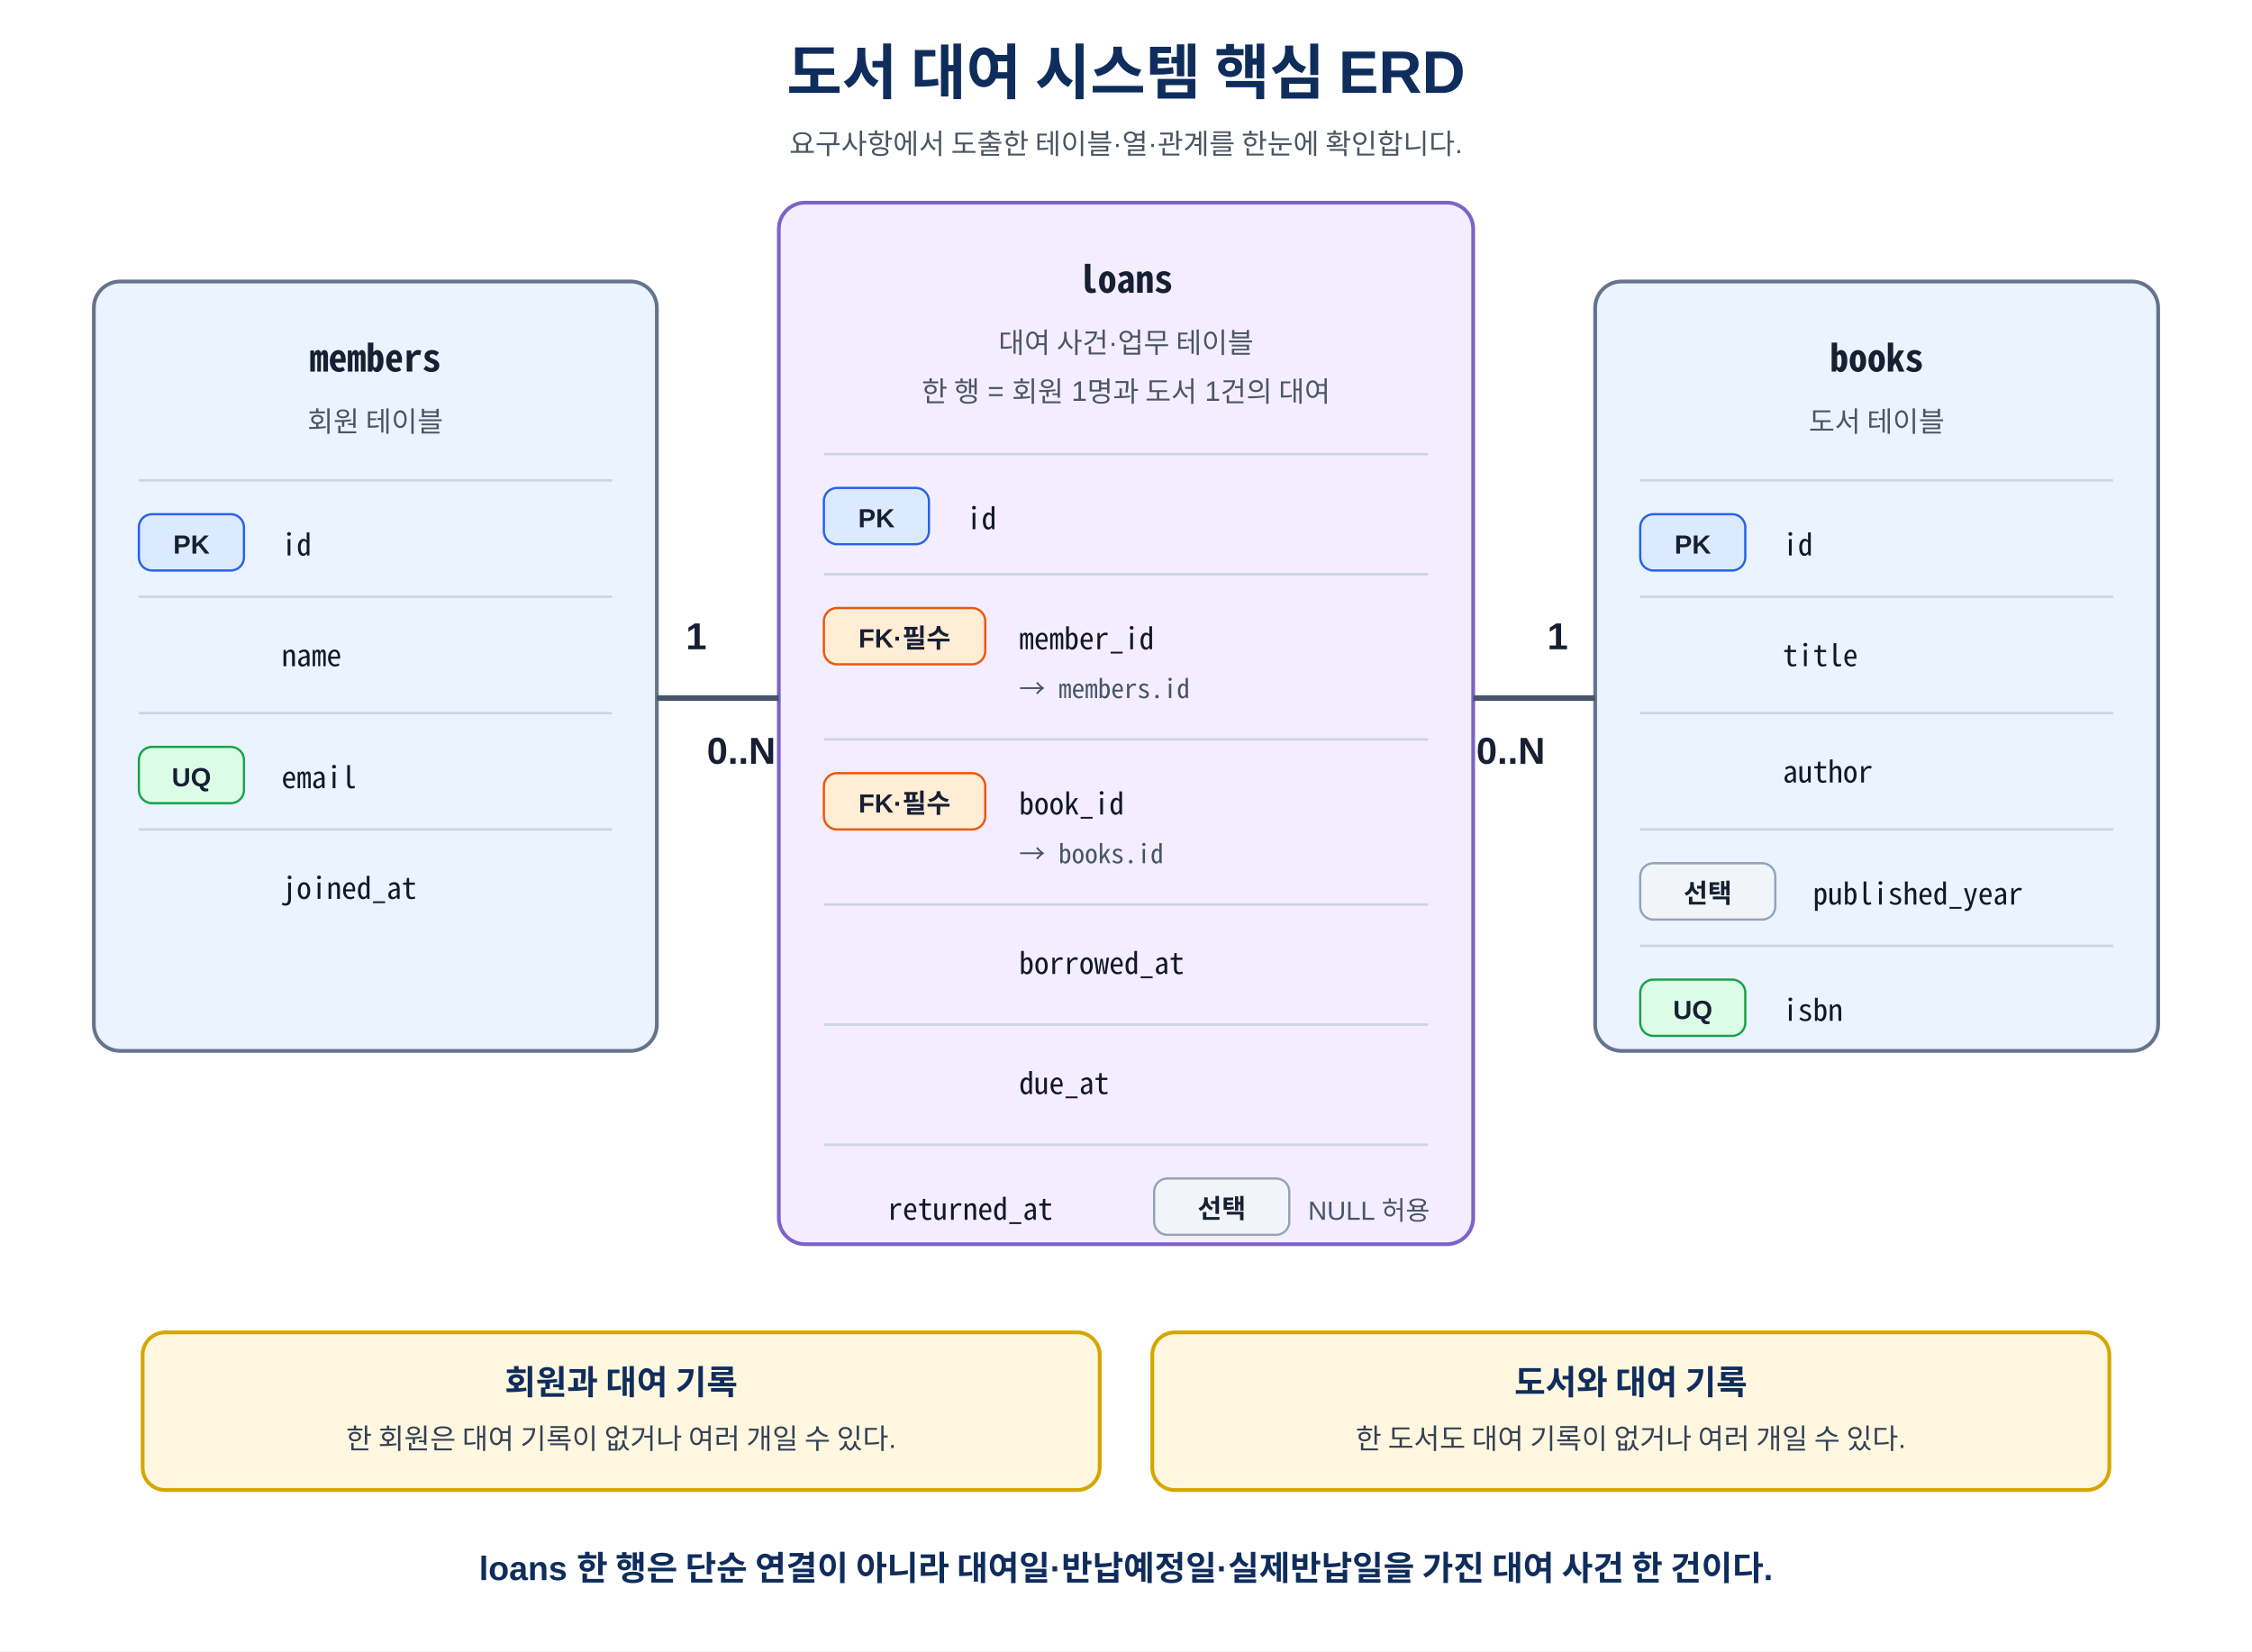
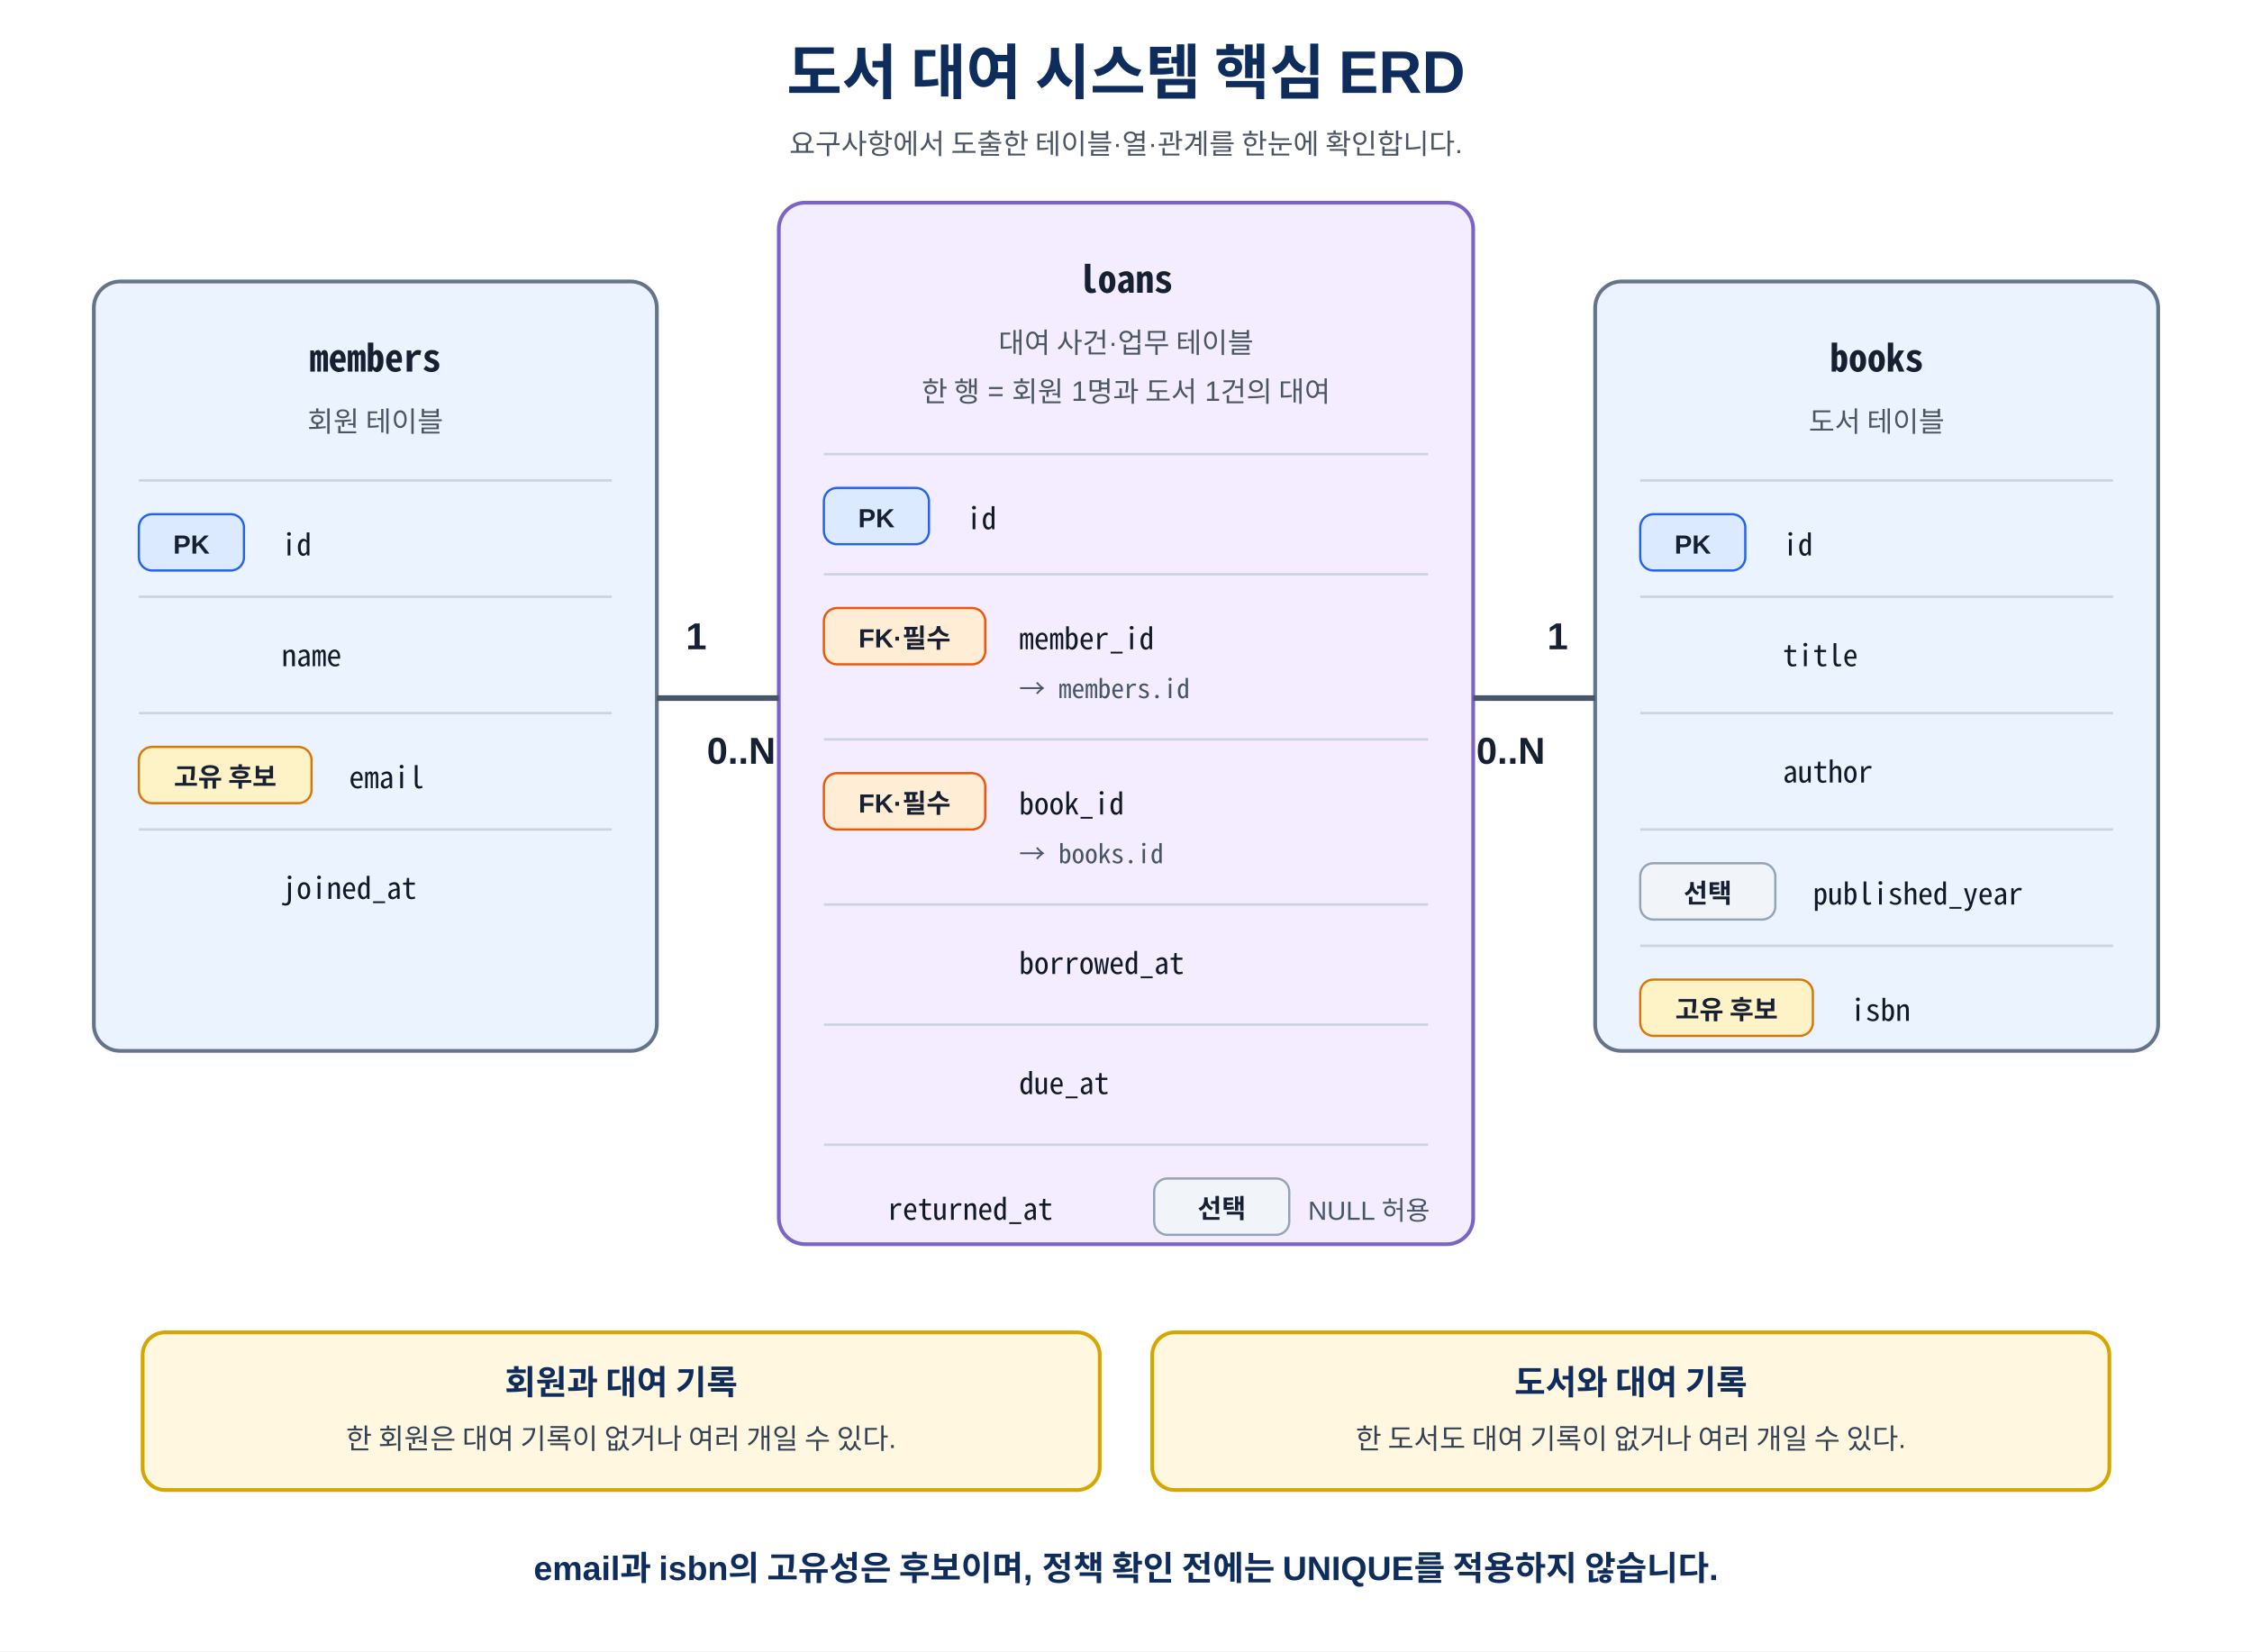
<svg xmlns="http://www.w3.org/2000/svg" width="100%" viewBox="0 0 1200 880" role="img" aria-labelledby="title desc">
  <style>
-     text {
-       font-family: "Malgun Gothic", "Apple SD Gothic Neo", "Noto Sans KR", Arial, sans-serif;
-       fill: #1f2937;
-     }
-     .code {font-family: Consolas, D2Coding, "Noto Sans Mono CJK KR", Menlo, monospace;}
+     text {font-family:"Malgun Gothic","Apple SD Gothic Neo","Noto Sans KR",Arial,sans-serif;fill:#1f2937}
+     .code {font-family:Consolas,D2Coding,"Noto Sans Mono CJK KR",Menlo,monospace}
    .title {font-size:32px;font-weight:700;text-anchor:middle;fill:#0f2d5c}
    .subtitle {font-size:15px;text-anchor:middle;fill:#4b5563}
    .card {stroke:#64748b;stroke-width:2;rx:14}
    .entity {fill:#eaf3ff}
    .event {fill:#f3edff;stroke:#7c63c7}
    .table-name {font-size:20px;font-weight:700;text-anchor:middle;fill:#172033}
    .role {font-size:15px;text-anchor:middle;fill:#4b5563}
    .row-line {stroke:#cbd5e1;stroke-width:1.3}
    .field {font-size:16px;fill:#111827}
    .ref {font-size:14px;fill:#475569}
    .badge {stroke-width:1.2;rx:7}
    .pk {fill:#dbeafe;stroke:#2563eb}
    .fk {fill:#ffedd5;stroke:#ea580c}
-     .uq {fill:#dcfce7;stroke:#16a34a}
+     .candidate {fill:#fef3c7;stroke:#d97706}
    .nullable {fill:#f1f5f9;stroke:#94a3b8}
    .badge-text {font-size:14px;font-weight:700;text-anchor:middle;fill:#172033}
    .relationship {stroke:#475569;stroke-width:3;fill:none}
    .cardinality {font-size:20px;font-weight:700;text-anchor:middle;fill:#172033}
    .caption-card {fill:#fff7df;stroke:#d6a600;stroke-width:2;rx:12}
    .caption {font-size:18px;font-weight:700;text-anchor:middle;fill:#0f2d5c}
    .caption-small {font-size:15px;text-anchor:middle;fill:#334155}
  </style>
  <rect width="1200" height="880" fill="#ffffff" />
  <text x="600" y="50" class="title">도서 대여 시스템 핵심 ERD</text>
  <text x="600" y="82" class="subtitle">요구사항에서 도출한 테이블·열·관계를 한눈에 확인합니다.</text>
  <g transform="translate(50 150)">
    <rect width="300" height="410" class="card entity" />
    <text x="150" y="48" class="table-name code">members</text>
    <text x="150" y="80" class="role">회원 테이블</text>
    <line x1="24" y1="106" x2="276" y2="106" class="row-line" />
    <g transform="translate(24 124)">
      <rect width="56" height="30" class="badge pk" />
      <text x="28" y="21" class="badge-text">PK</text>
      <text x="76" y="22" class="field code">id</text>
    </g>
    <line x1="24" y1="168" x2="276" y2="168" class="row-line" />
    <text x="100" y="205" class="field code">name</text>
    <line x1="24" y1="230" x2="276" y2="230" class="row-line" />
    <g transform="translate(24 248)">
-       <rect width="56" height="30" class="badge uq" />
-       <text x="28" y="21" class="badge-text">UQ</text>
-       <text x="76" y="22" class="field code">email</text>
+       <rect width="92" height="30" class="badge candidate" />
+       <text x="46" y="21" class="badge-text">고유 후보</text>
+       <text x="112" y="22" class="field code">email</text>
    </g>
    <line x1="24" y1="292" x2="276" y2="292" class="row-line" />
    <text x="100" y="329" class="field code">joined_at</text>
  </g>
  <g transform="translate(415 108)">
    <rect width="370" height="555" class="card event" />
    <text x="185" y="48" class="table-name code">loans</text>
    <text x="185" y="80" class="role">대여 사건·업무 테이블</text>
    <text x="185" y="106" class="role">한 행 = 회원 1명과 도서 1건의 대여</text>
    <line x1="24" y1="134" x2="346" y2="134" class="row-line" />
    <g transform="translate(24 152)">
      <rect width="56" height="30" class="badge pk" />
      <text x="28" y="21" class="badge-text">PK</text>
      <text x="76" y="22" class="field code">id</text>
    </g>
    <line x1="24" y1="198" x2="346" y2="198" class="row-line" />
    <g transform="translate(24 216)">
      <rect width="86" height="30" class="badge fk" />
      <text x="43" y="21" class="badge-text">FK·필수</text>
      <text x="104" y="22" class="field code">member_id</text>
      <text x="104" y="48" class="ref code">→ members.id</text>
    </g>
    <line x1="24" y1="286" x2="346" y2="286" class="row-line" />
    <g transform="translate(24 304)">
      <rect width="86" height="30" class="badge fk" />
      <text x="43" y="21" class="badge-text">FK·필수</text>
      <text x="104" y="22" class="field code">book_id</text>
      <text x="104" y="48" class="ref code">→ books.id</text>
    </g>
    <line x1="24" y1="374" x2="346" y2="374" class="row-line" />
    <text x="128" y="411" class="field code">borrowed_at</text>
    <line x1="24" y1="438" x2="346" y2="438" class="row-line" />
    <text x="128" y="475" class="field code">due_at</text>
    <line x1="24" y1="502" x2="346" y2="502" class="row-line" />
    <g transform="translate(200 520)">
      <rect width="72" height="30" class="badge nullable" />
      <text x="36" y="21" class="badge-text">선택</text>
      <text x="-142" y="22" class="field code">returned_at</text>
      <text x="82" y="22" class="ref">NULL 허용</text>
    </g>
  </g>
  <g transform="translate(850 150)">
    <rect width="300" height="410" class="card entity" />
    <text x="150" y="48" class="table-name code">books</text>
    <text x="150" y="80" class="role">도서 테이블</text>
    <line x1="24" y1="106" x2="276" y2="106" class="row-line" />
    <g transform="translate(24 124)">
      <rect width="56" height="30" class="badge pk" />
      <text x="28" y="21" class="badge-text">PK</text>
      <text x="76" y="22" class="field code">id</text>
    </g>
    <line x1="24" y1="168" x2="276" y2="168" class="row-line" />
    <text x="100" y="205" class="field code">title</text>
    <line x1="24" y1="230" x2="276" y2="230" class="row-line" />
    <text x="100" y="267" class="field code">author</text>
    <line x1="24" y1="292" x2="276" y2="292" class="row-line" />
    <g transform="translate(24 310)">
      <rect width="72" height="30" class="badge nullable" />
      <text x="36" y="21" class="badge-text">선택</text>
      <text x="92" y="22" class="field code">published_year</text>
    </g>
    <line x1="24" y1="354" x2="276" y2="354" class="row-line" />
    <g transform="translate(24 372)">
-       <rect width="56" height="30" class="badge uq" />
-       <text x="28" y="21" class="badge-text">UQ</text>
-       <text x="76" y="22" class="field code">isbn</text>
+       <rect width="92" height="30" class="badge candidate" />
+       <text x="46" y="21" class="badge-text">고유 후보</text>
+       <text x="112" y="22" class="field code">isbn</text>
    </g>
  </g>
  <g>
    <line x1="350" y1="372" x2="415" y2="372" class="relationship" />
    <text x="371" y="346" class="cardinality">1</text>
    <text x="395" y="407" class="cardinality">0..N</text>
    <line x1="785" y1="372" x2="850" y2="372" class="relationship" />
    <text x="805" y="407" class="cardinality">0..N</text>
    <text x="830" y="346" class="cardinality">1</text>
  </g>
  <g>
    <rect x="76" y="710" width="510" height="84" class="caption-card" />
    <text x="331" y="743" class="caption">회원과 대여 기록</text>
    <text x="331" y="772" class="caption-small">한 회원은 대여 기록이 없거나 여러 개일 수 있다.</text>
    <rect x="614" y="710" width="510" height="84" class="caption-card" />
    <text x="869" y="743" class="caption">도서와 대여 기록</text>
    <text x="869" y="772" class="caption-small">한 도서도 대여 기록이 없거나 여러 개일 수 있다.</text>
-     <text x="600" y="842" class="caption">loans 한 행은 단순 연결이 아니라 대여일·반납예정일·실제반납일을 가진 대여 사건 한 건이다.</text>
+     <text x="600" y="842" class="caption">email과 isbn의 고유성은 후보이며, 정책 확인 전에는 UNIQUE를 적용하지 않습니다.</text>
  </g>
</svg>
